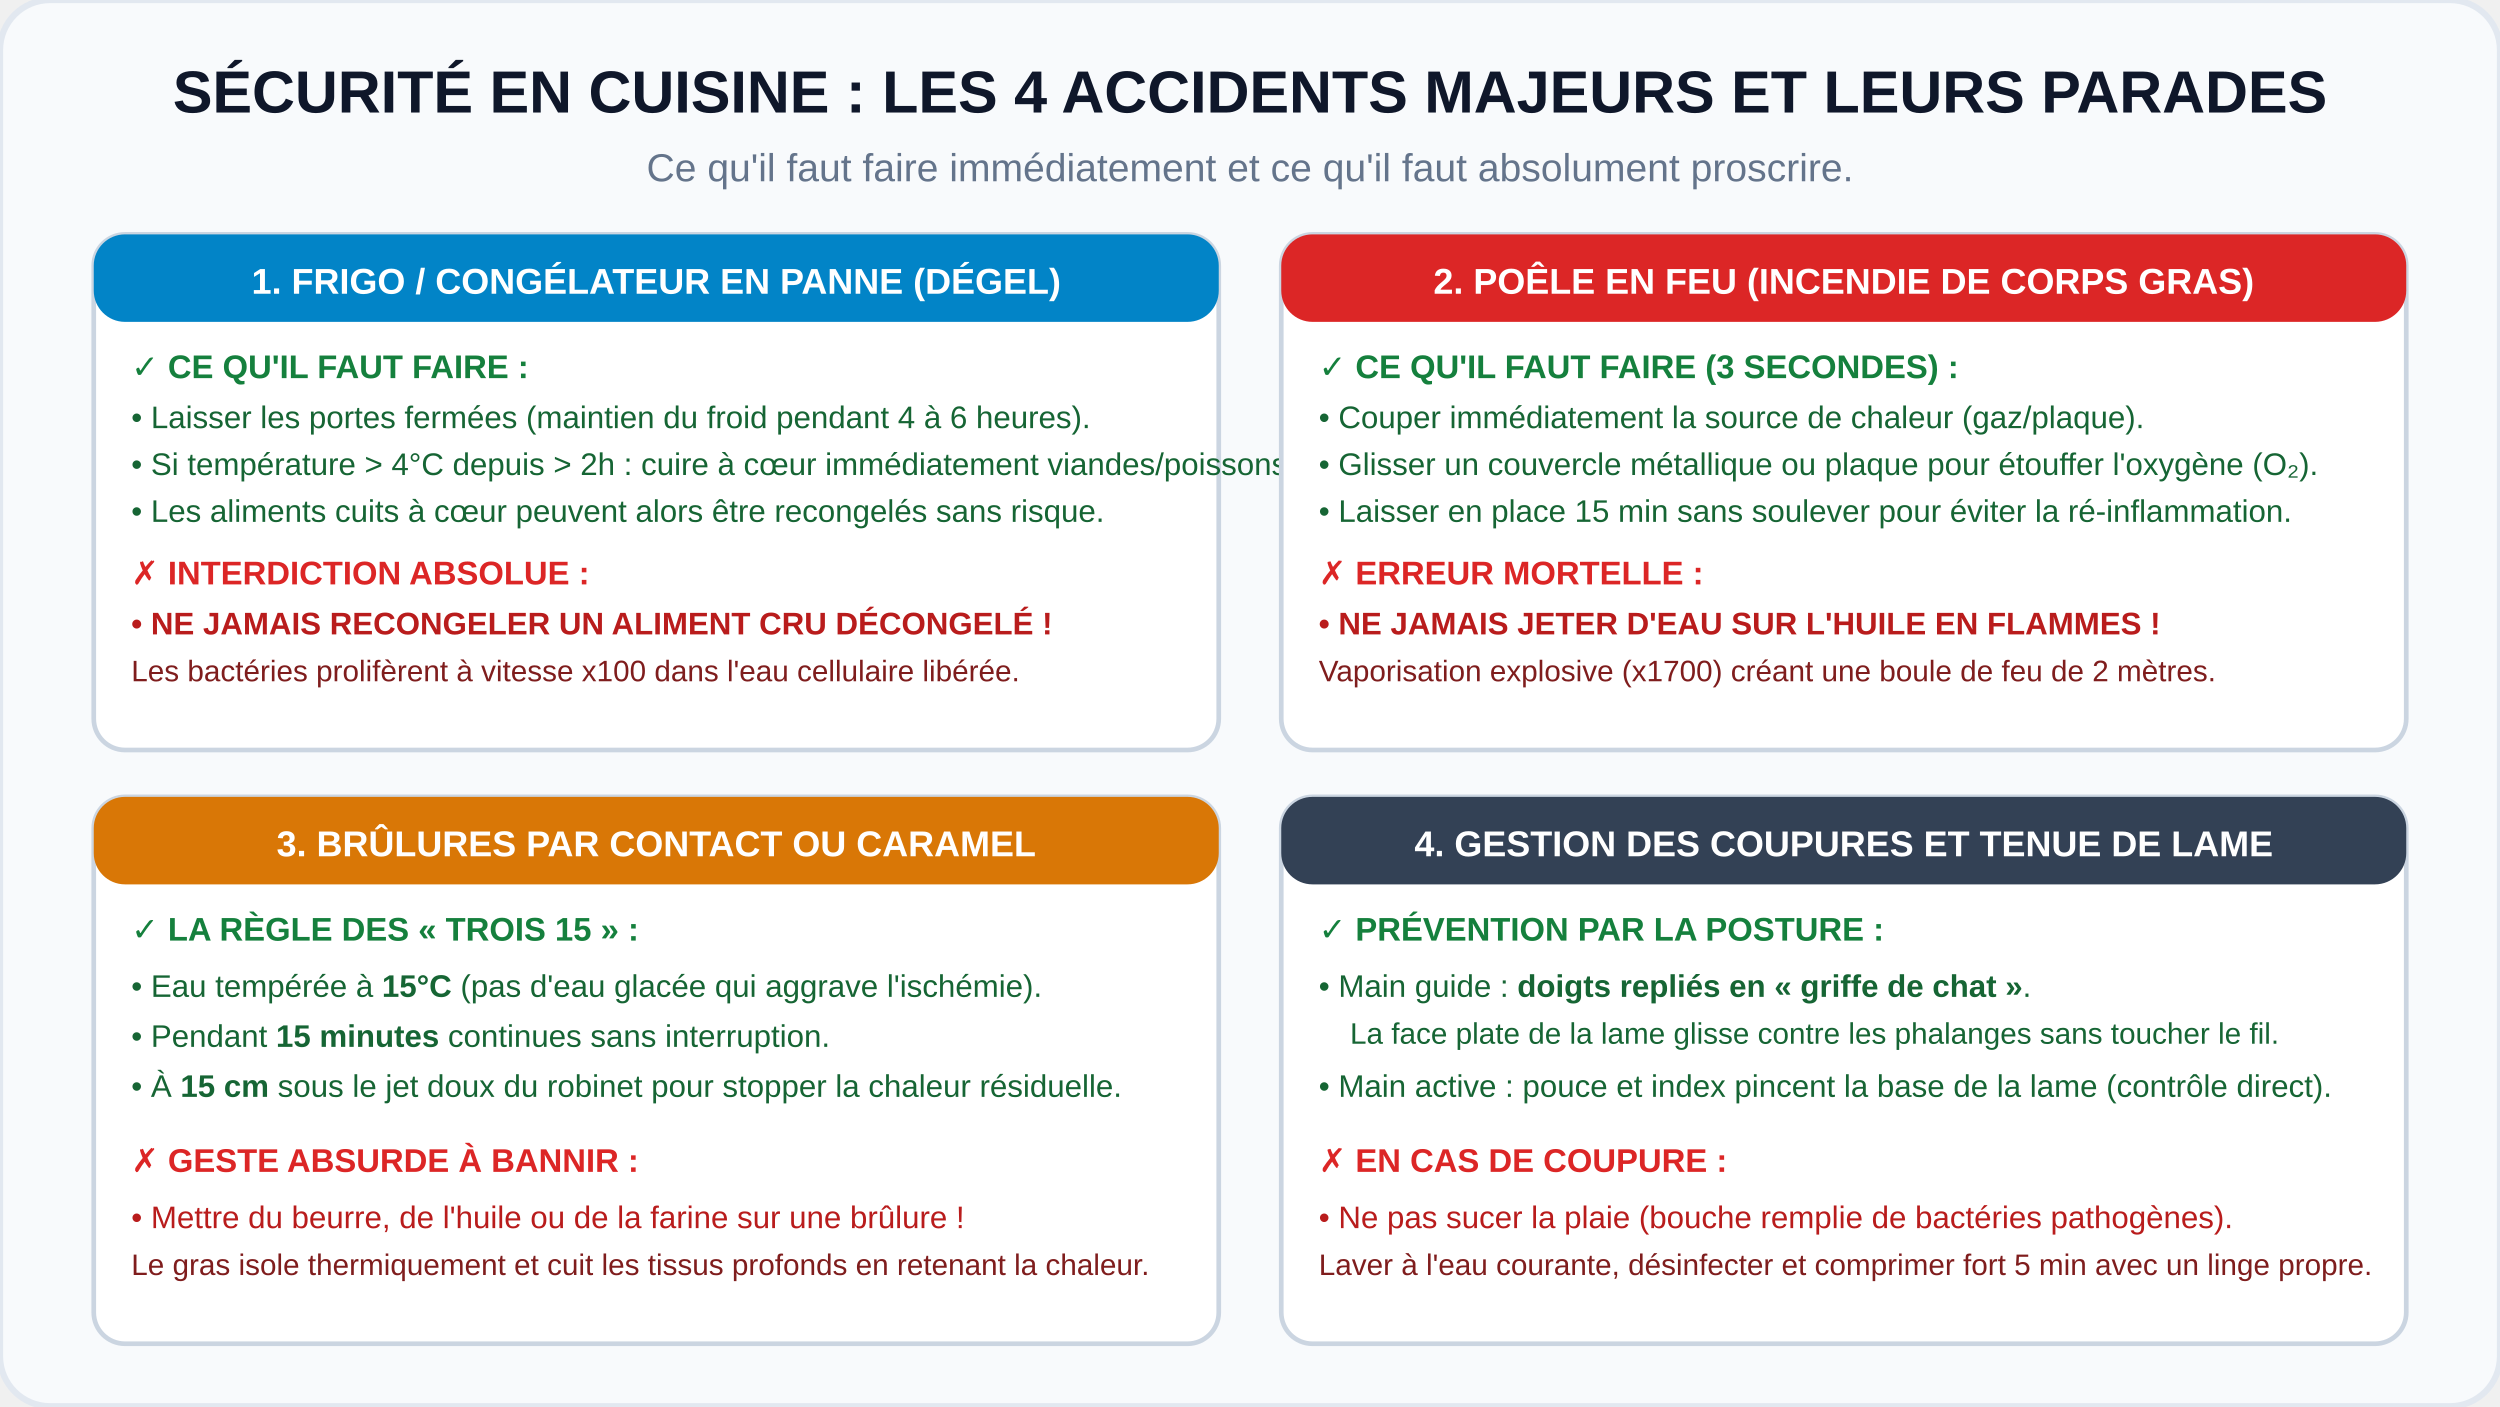
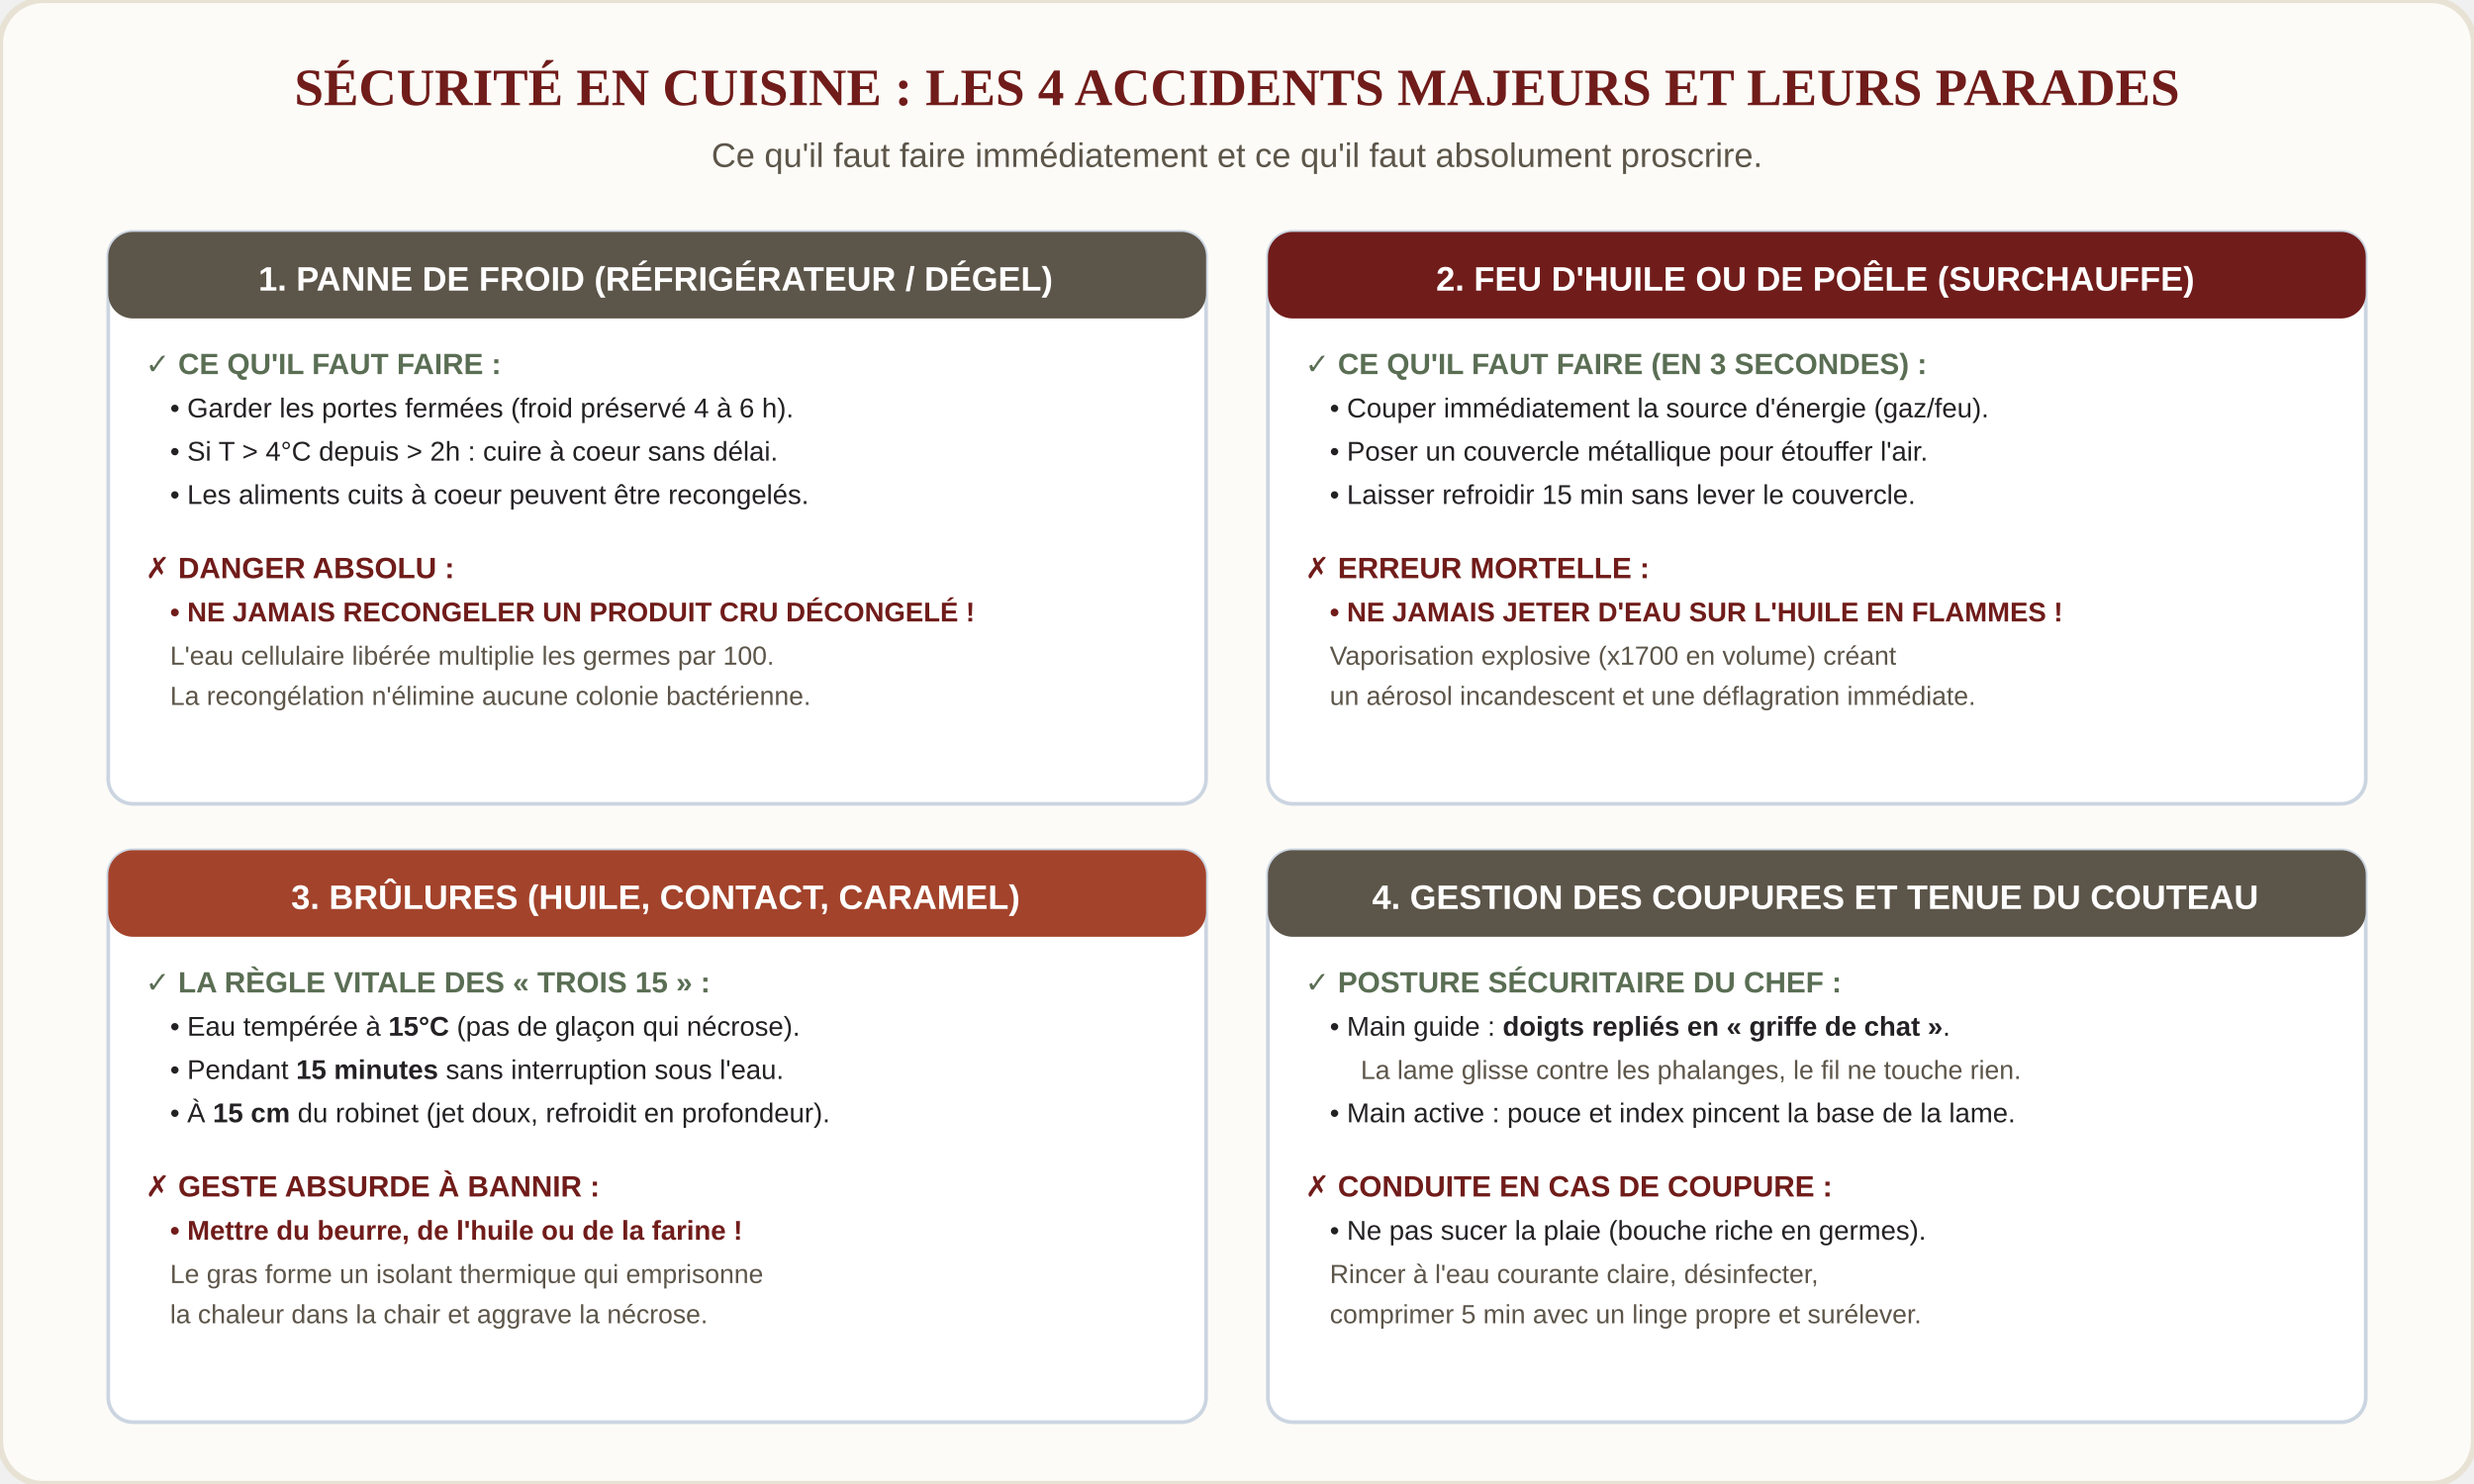
- <svg xmlns="http://www.w3.org/2000/svg" viewBox="0 0 800 450" width="100%" height="100%">
-   <rect width="800" height="450" rx="16" fill="#f8fafc" stroke="#e2e8f0" stroke-width="2" />
-   <text x="400" y="36" font-family="Liberation Sans, Arial, sans-serif" font-size="19" font-weight="bold" fill="#0f172a" text-anchor="middle">SÉCURITÉ EN CUISINE : LES 4 ACCIDENTS MAJEURS ET LEURS PARADES</text>
-   <text x="400" y="58" font-family="Liberation Sans, Arial, sans-serif" font-size="12.5" fill="#64748b" text-anchor="middle">Ce qu'il faut faire immédiatement et ce qu'il faut absolument proscrire.</text>
-   <g transform="translate(30, 75)">
-     <rect width="360" height="165" rx="10" fill="#ffffff" stroke="#cbd5e1" stroke-width="1.5" />
-     <rect x="0" y="0" width="360" height="28" rx="10" fill="#0284c7" />
-     <text x="180" y="19" font-family="Liberation Sans, Arial, sans-serif" font-size="11.5" font-weight="bold" fill="#ffffff" text-anchor="middle">1. FRIGO / CONGÉLATEUR EN PANNE (DÉGEL)</text>
-     <text x="12" y="46" font-family="Liberation Sans, Arial, sans-serif" font-size="10.5" fill="#15803d">
-       <tspan font-weight="bold">✓ CE QU'IL FAUT FAIRE :</tspan>
-     </text>
-     <text x="12" y="62" font-family="Liberation Sans, Arial, sans-serif" font-size="10" fill="#166534">• Laisser les portes fermées (maintien du froid pendant 4 à 6 heures).</text>
-     <text x="12" y="77" font-family="Liberation Sans, Arial, sans-serif" font-size="10" fill="#166534">• Si température &gt; 4°C depuis &gt; 2h : cuire à cœur immédiatement viandes/poissons.</text>
-     <text x="12" y="92" font-family="Liberation Sans, Arial, sans-serif" font-size="10" fill="#166534">• Les aliments cuits à cœur peuvent alors être recongelés sans risque.</text>
-     <text x="12" y="112" font-family="Liberation Sans, Arial, sans-serif" font-size="10.5" fill="#dc2626">
-       <tspan font-weight="bold">✗ INTERDICTION ABSOLUE :</tspan>
-     </text>
-     <text x="12" y="128" font-family="Liberation Sans, Arial, sans-serif" font-size="10" fill="#b91c1c" font-weight="bold">• NE JAMAIS RECONGELER UN ALIMENT CRU DÉCONGELÉ !</text>
-     <text x="12" y="143" font-family="Liberation Sans, Arial, sans-serif" font-size="9.5" fill="#7f1d1d">Les bactéries prolifèrent à vitesse x100 dans l'eau cellulaire libérée.</text>
+ <svg xmlns="http://www.w3.org/2000/svg" viewBox="0 0 800 480" width="100%" height="100%">
+   <rect width="800" height="480" rx="14" fill="#fcfbf7" stroke="#e8e2d5" stroke-width="2" />
+   <text x="400" y="34" font-family="Liberation Serif, Georgia, serif" font-size="17" font-weight="bold" fill="#701c1a" text-anchor="middle">SÉCURITÉ EN CUISINE : LES 4 ACCIDENTS MAJEURS ET LEURS PARADES</text>
+   <text x="400" y="54" font-family="Liberation Sans, Arial, sans-serif" font-size="11" fill="#5c5549" text-anchor="middle">Ce qu'il faut faire immédiatement et ce qu'il faut absolument proscrire.</text>
+   <g transform="translate(35, 75)">
+     <rect width="355" height="185" rx="8" fill="#ffffff" stroke="#cbd5e1" stroke-width="1.2" />
+     <rect x="0" y="0" width="355" height="28" rx="8" fill="#5c5549" />
+     <text x="177" y="19" font-family="Liberation Sans, Arial, sans-serif" font-size="11" font-weight="bold" fill="#ffffff" text-anchor="middle">1. PANNE DE FROID (RÉFRIGÉRATEUR / DÉGEL)</text>
+     <text x="12" y="46" font-family="Liberation Sans, Arial, sans-serif" font-size="9.5" font-weight="bold" fill="#5a6e54">✓ CE QU'IL FAUT FAIRE :</text>
+     <text x="20" y="60" font-family="Liberation Sans, Arial, sans-serif" font-size="8.8" fill="#242124">• Garder les portes fermées (froid préservé 4 à 6 h).</text>
+     <text x="20" y="74" font-family="Liberation Sans, Arial, sans-serif" font-size="8.8" fill="#242124">• Si T &gt; 4°C depuis &gt; 2h : cuire à coeur sans délai.</text>
+     <text x="20" y="88" font-family="Liberation Sans, Arial, sans-serif" font-size="8.8" fill="#242124">• Les aliments cuits à coeur peuvent être recongelés.</text>
+     <text x="12" y="112" font-family="Liberation Sans, Arial, sans-serif" font-size="9.5" font-weight="bold" fill="#701c1a">✗ DANGER ABSOLU :</text>
+     <text x="20" y="126" font-family="Liberation Sans, Arial, sans-serif" font-size="8.8" font-weight="bold" fill="#701c1a">• NE JAMAIS RECONGELER UN PRODUIT CRU DÉCONGELÉ !</text>
+     <text x="20" y="140" font-family="Liberation Sans, Arial, sans-serif" font-size="8.5" fill="#5c5549">L'eau cellulaire libérée multiplie les germes par 100.</text>
+     <text x="20" y="153" font-family="Liberation Sans, Arial, sans-serif" font-size="8.5" fill="#5c5549">La recongélation n'élimine aucune colonie bactérienne.</text>
  </g>
  <g transform="translate(410, 75)">
-     <rect width="360" height="165" rx="10" fill="#ffffff" stroke="#cbd5e1" stroke-width="1.5" />
-     <rect x="0" y="0" width="360" height="28" rx="10" fill="#dc2626" />
-     <text x="180" y="19" font-family="Liberation Sans, Arial, sans-serif" font-size="11.5" font-weight="bold" fill="#ffffff" text-anchor="middle">2. POÊLE EN FEU (INCENDIE DE CORPS GRAS)</text>
-     <text x="12" y="46" font-family="Liberation Sans, Arial, sans-serif" font-size="10.5" fill="#15803d">
-       <tspan font-weight="bold">✓ CE QU'IL FAUT FAIRE (3 SECONDES) :</tspan>
-     </text>
-     <text x="12" y="62" font-family="Liberation Sans, Arial, sans-serif" font-size="10" fill="#166534">• Couper immédiatement la source de chaleur (gaz/plaque).</text>
-     <text x="12" y="77" font-family="Liberation Sans, Arial, sans-serif" font-size="10" fill="#166534">• Glisser un couvercle métallique ou plaque pour étouffer l'oxygène (O₂).</text>
-     <text x="12" y="92" font-family="Liberation Sans, Arial, sans-serif" font-size="10" fill="#166534">• Laisser en place 15 min sans soulever pour éviter la ré-inflammation.</text>
-     <text x="12" y="112" font-family="Liberation Sans, Arial, sans-serif" font-size="10.5" fill="#dc2626">
-       <tspan font-weight="bold">✗ ERREUR MORTELLE :</tspan>
-     </text>
-     <text x="12" y="128" font-family="Liberation Sans, Arial, sans-serif" font-size="10" fill="#b91c1c" font-weight="bold">• NE JAMAIS JETER D'EAU SUR L'HUILE EN FLAMMES !</text>
-     <text x="12" y="143" font-family="Liberation Sans, Arial, sans-serif" font-size="9.5" fill="#7f1d1d">Vaporisation explosive (x1700) créant une boule de feu de 2 mètres.</text>
+     <rect width="355" height="185" rx="8" fill="#ffffff" stroke="#cbd5e1" stroke-width="1.2" />
+     <rect x="0" y="0" width="355" height="28" rx="8" fill="#701c1a" />
+     <text x="177" y="19" font-family="Liberation Sans, Arial, sans-serif" font-size="11" font-weight="bold" fill="#ffffff" text-anchor="middle">2. FEU D'HUILE OU DE POÊLE (SURCHAUFFE)</text>
+     <text x="12" y="46" font-family="Liberation Sans, Arial, sans-serif" font-size="9.5" font-weight="bold" fill="#5a6e54">✓ CE QU'IL FAUT FAIRE (EN 3 SECONDES) :</text>
+     <text x="20" y="60" font-family="Liberation Sans, Arial, sans-serif" font-size="8.8" fill="#242124">• Couper immédiatement la source d'énergie (gaz/feu).</text>
+     <text x="20" y="74" font-family="Liberation Sans, Arial, sans-serif" font-size="8.8" fill="#242124">• Poser un couvercle métallique pour étouffer l'air.</text>
+     <text x="20" y="88" font-family="Liberation Sans, Arial, sans-serif" font-size="8.8" fill="#242124">• Laisser refroidir 15 min sans lever le couvercle.</text>
+     <text x="12" y="112" font-family="Liberation Sans, Arial, sans-serif" font-size="9.5" font-weight="bold" fill="#701c1a">✗ ERREUR MORTELLE :</text>
+     <text x="20" y="126" font-family="Liberation Sans, Arial, sans-serif" font-size="8.8" font-weight="bold" fill="#701c1a">• NE JAMAIS JETER D'EAU SUR L'HUILE EN FLAMMES !</text>
+     <text x="20" y="140" font-family="Liberation Sans, Arial, sans-serif" font-size="8.5" fill="#5c5549">Vaporisation explosive (x1700 en volume) créant</text>
+     <text x="20" y="153" font-family="Liberation Sans, Arial, sans-serif" font-size="8.5" fill="#5c5549">un aérosol incandescent et une déflagration immédiate.</text>
  </g>
-   <g transform="translate(30, 255)">
-     <rect width="360" height="175" rx="10" fill="#ffffff" stroke="#cbd5e1" stroke-width="1.5" />
-     <rect x="0" y="0" width="360" height="28" rx="10" fill="#d97706" />
-     <text x="180" y="19" font-family="Liberation Sans, Arial, sans-serif" font-size="11.5" font-weight="bold" fill="#ffffff" text-anchor="middle">3. BRÛLURES PAR CONTACT OU CARAMEL</text>
-     <text x="12" y="46" font-family="Liberation Sans, Arial, sans-serif" font-size="10.5" fill="#15803d">
-       <tspan font-weight="bold">✓ LA RÈGLE DES « TROIS 15 » :</tspan>
-     </text>
-     <text x="12" y="64" font-family="Liberation Sans, Arial, sans-serif" font-size="10" fill="#166534">• Eau tempérée à <tspan font-weight="bold">15°C</tspan> (pas d'eau glacée qui aggrave l'ischémie).</text>
-     <text x="12" y="80" font-family="Liberation Sans, Arial, sans-serif" font-size="10" fill="#166534">• Pendant <tspan font-weight="bold">15 minutes</tspan> continues sans interruption.</text>
-     <text x="12" y="96" font-family="Liberation Sans, Arial, sans-serif" font-size="10" fill="#166534">• À <tspan font-weight="bold">15 cm</tspan> sous le jet doux du robinet pour stopper la chaleur résiduelle.</text>
-     <text x="12" y="120" font-family="Liberation Sans, Arial, sans-serif" font-size="10.5" fill="#dc2626">
-       <tspan font-weight="bold">✗ GESTE ABSURDE À BANNIR :</tspan>
-     </text>
-     <text x="12" y="138" font-family="Liberation Sans, Arial, sans-serif" font-size="10" fill="#b91c1c">• Mettre du beurre, de l'huile ou de la farine sur une brûlure !</text>
-     <text x="12" y="153" font-family="Liberation Sans, Arial, sans-serif" font-size="9.5" fill="#7f1d1d">Le gras isole thermiquement et cuit les tissus profonds en retenant la chaleur.</text>
+   <g transform="translate(35, 275)">
+     <rect width="355" height="185" rx="8" fill="#ffffff" stroke="#cbd5e1" stroke-width="1.2" />
+     <rect x="0" y="0" width="355" height="28" rx="8" fill="#a3432b" />
+     <text x="177" y="19" font-family="Liberation Sans, Arial, sans-serif" font-size="11" font-weight="bold" fill="#ffffff" text-anchor="middle">3. BRÛLURES (HUILE, CONTACT, CARAMEL)</text>
+     <text x="12" y="46" font-family="Liberation Sans, Arial, sans-serif" font-size="9.5" font-weight="bold" fill="#5a6e54">✓ LA RÈGLE VITALE DES « TROIS 15 » :</text>
+     <text x="20" y="60" font-family="Liberation Sans, Arial, sans-serif" font-size="8.8" fill="#242124">• Eau tempérée à <tspan font-weight="bold">15°C</tspan> (pas de glaçon qui nécrose).</text>
+     <text x="20" y="74" font-family="Liberation Sans, Arial, sans-serif" font-size="8.8" fill="#242124">• Pendant <tspan font-weight="bold">15 minutes</tspan> sans interruption sous l'eau.</text>
+     <text x="20" y="88" font-family="Liberation Sans, Arial, sans-serif" font-size="8.8" fill="#242124">• À <tspan font-weight="bold">15 cm</tspan> du robinet (jet doux, refroidit en profondeur).</text>
+     <text x="12" y="112" font-family="Liberation Sans, Arial, sans-serif" font-size="9.5" font-weight="bold" fill="#701c1a">✗ GESTE ABSURDE À BANNIR :</text>
+     <text x="20" y="126" font-family="Liberation Sans, Arial, sans-serif" font-size="8.8" font-weight="bold" fill="#701c1a">• Mettre du beurre, de l'huile ou de la farine !</text>
+     <text x="20" y="140" font-family="Liberation Sans, Arial, sans-serif" font-size="8.5" fill="#5c5549">Le gras forme un isolant thermique qui emprisonne</text>
+     <text x="20" y="153" font-family="Liberation Sans, Arial, sans-serif" font-size="8.5" fill="#5c5549">la chaleur dans la chair et aggrave la nécrose.</text>
  </g>
-   <g transform="translate(410, 255)">
-     <rect width="360" height="175" rx="10" fill="#ffffff" stroke="#cbd5e1" stroke-width="1.5" />
-     <rect x="0" y="0" width="360" height="28" rx="10" fill="#334155" />
-     <text x="180" y="19" font-family="Liberation Sans, Arial, sans-serif" font-size="11.5" font-weight="bold" fill="#ffffff" text-anchor="middle">4. GESTION DES COUPURES ET TENUE DE LAME</text>
-     <text x="12" y="46" font-family="Liberation Sans, Arial, sans-serif" font-size="10.5" fill="#15803d">
-       <tspan font-weight="bold">✓ PRÉVENTION PAR LA POSTURE :</tspan>
-     </text>
-     <text x="12" y="64" font-family="Liberation Sans, Arial, sans-serif" font-size="10" fill="#166534">• Main guide : <tspan font-weight="bold">doigts repliés en « griffe de chat »</tspan>.</text>
-     <text x="22" y="79" font-family="Liberation Sans, Arial, sans-serif" font-size="9.5" fill="#166534">La face plate de la lame glisse contre les phalanges sans toucher le fil.</text>
-     <text x="12" y="96" font-family="Liberation Sans, Arial, sans-serif" font-size="10" fill="#166534">• Main active : pouce et index pincent la base de la lame (contrôle direct).</text>
-     <text x="12" y="120" font-family="Liberation Sans, Arial, sans-serif" font-size="10.5" fill="#dc2626">
-       <tspan font-weight="bold">✗ EN CAS DE COUPURE :</tspan>
-     </text>
-     <text x="12" y="138" font-family="Liberation Sans, Arial, sans-serif" font-size="10" fill="#b91c1c">• Ne pas sucer la plaie (bouche remplie de bactéries pathogènes).</text>
-     <text x="12" y="153" font-family="Liberation Sans, Arial, sans-serif" font-size="9.5" fill="#7f1d1d">Laver à l'eau courante, désinfecter et comprimer fort 5 min avec un linge propre.</text>
+   <g transform="translate(410, 275)">
+     <rect width="355" height="185" rx="8" fill="#ffffff" stroke="#cbd5e1" stroke-width="1.2" />
+     <rect x="0" y="0" width="355" height="28" rx="8" fill="#5c5549" />
+     <text x="177" y="19" font-family="Liberation Sans, Arial, sans-serif" font-size="11" font-weight="bold" fill="#ffffff" text-anchor="middle">4. GESTION DES COUPURES ET TENUE DU COUTEAU</text>
+     <text x="12" y="46" font-family="Liberation Sans, Arial, sans-serif" font-size="9.5" font-weight="bold" fill="#5a6e54">✓ POSTURE SÉCURITAIRE DU CHEF :</text>
+     <text x="20" y="60" font-family="Liberation Sans, Arial, sans-serif" font-size="8.8" fill="#242124">• Main guide : <tspan font-weight="bold">doigts repliés en « griffe de chat »</tspan>.</text>
+     <text x="30" y="74" font-family="Liberation Sans, Arial, sans-serif" font-size="8.5" fill="#5c5549">La lame glisse contre les phalanges, le fil ne touche rien.</text>
+     <text x="20" y="88" font-family="Liberation Sans, Arial, sans-serif" font-size="8.8" fill="#242124">• Main active : pouce et index pincent la base de la lame.</text>
+     <text x="12" y="112" font-family="Liberation Sans, Arial, sans-serif" font-size="9.5" font-weight="bold" fill="#701c1a">✗ CONDUITE EN CAS DE COUPURE :</text>
+     <text x="20" y="126" font-family="Liberation Sans, Arial, sans-serif" font-size="8.8" fill="#242124">• Ne pas sucer la plaie (bouche riche en germes).</text>
+     <text x="20" y="140" font-family="Liberation Sans, Arial, sans-serif" font-size="8.5" fill="#5c5549">Rincer à l'eau courante claire, désinfecter,</text>
+     <text x="20" y="153" font-family="Liberation Sans, Arial, sans-serif" font-size="8.5" fill="#5c5549">comprimer 5 min avec un linge propre et surélever.</text>
  </g>
</svg>
